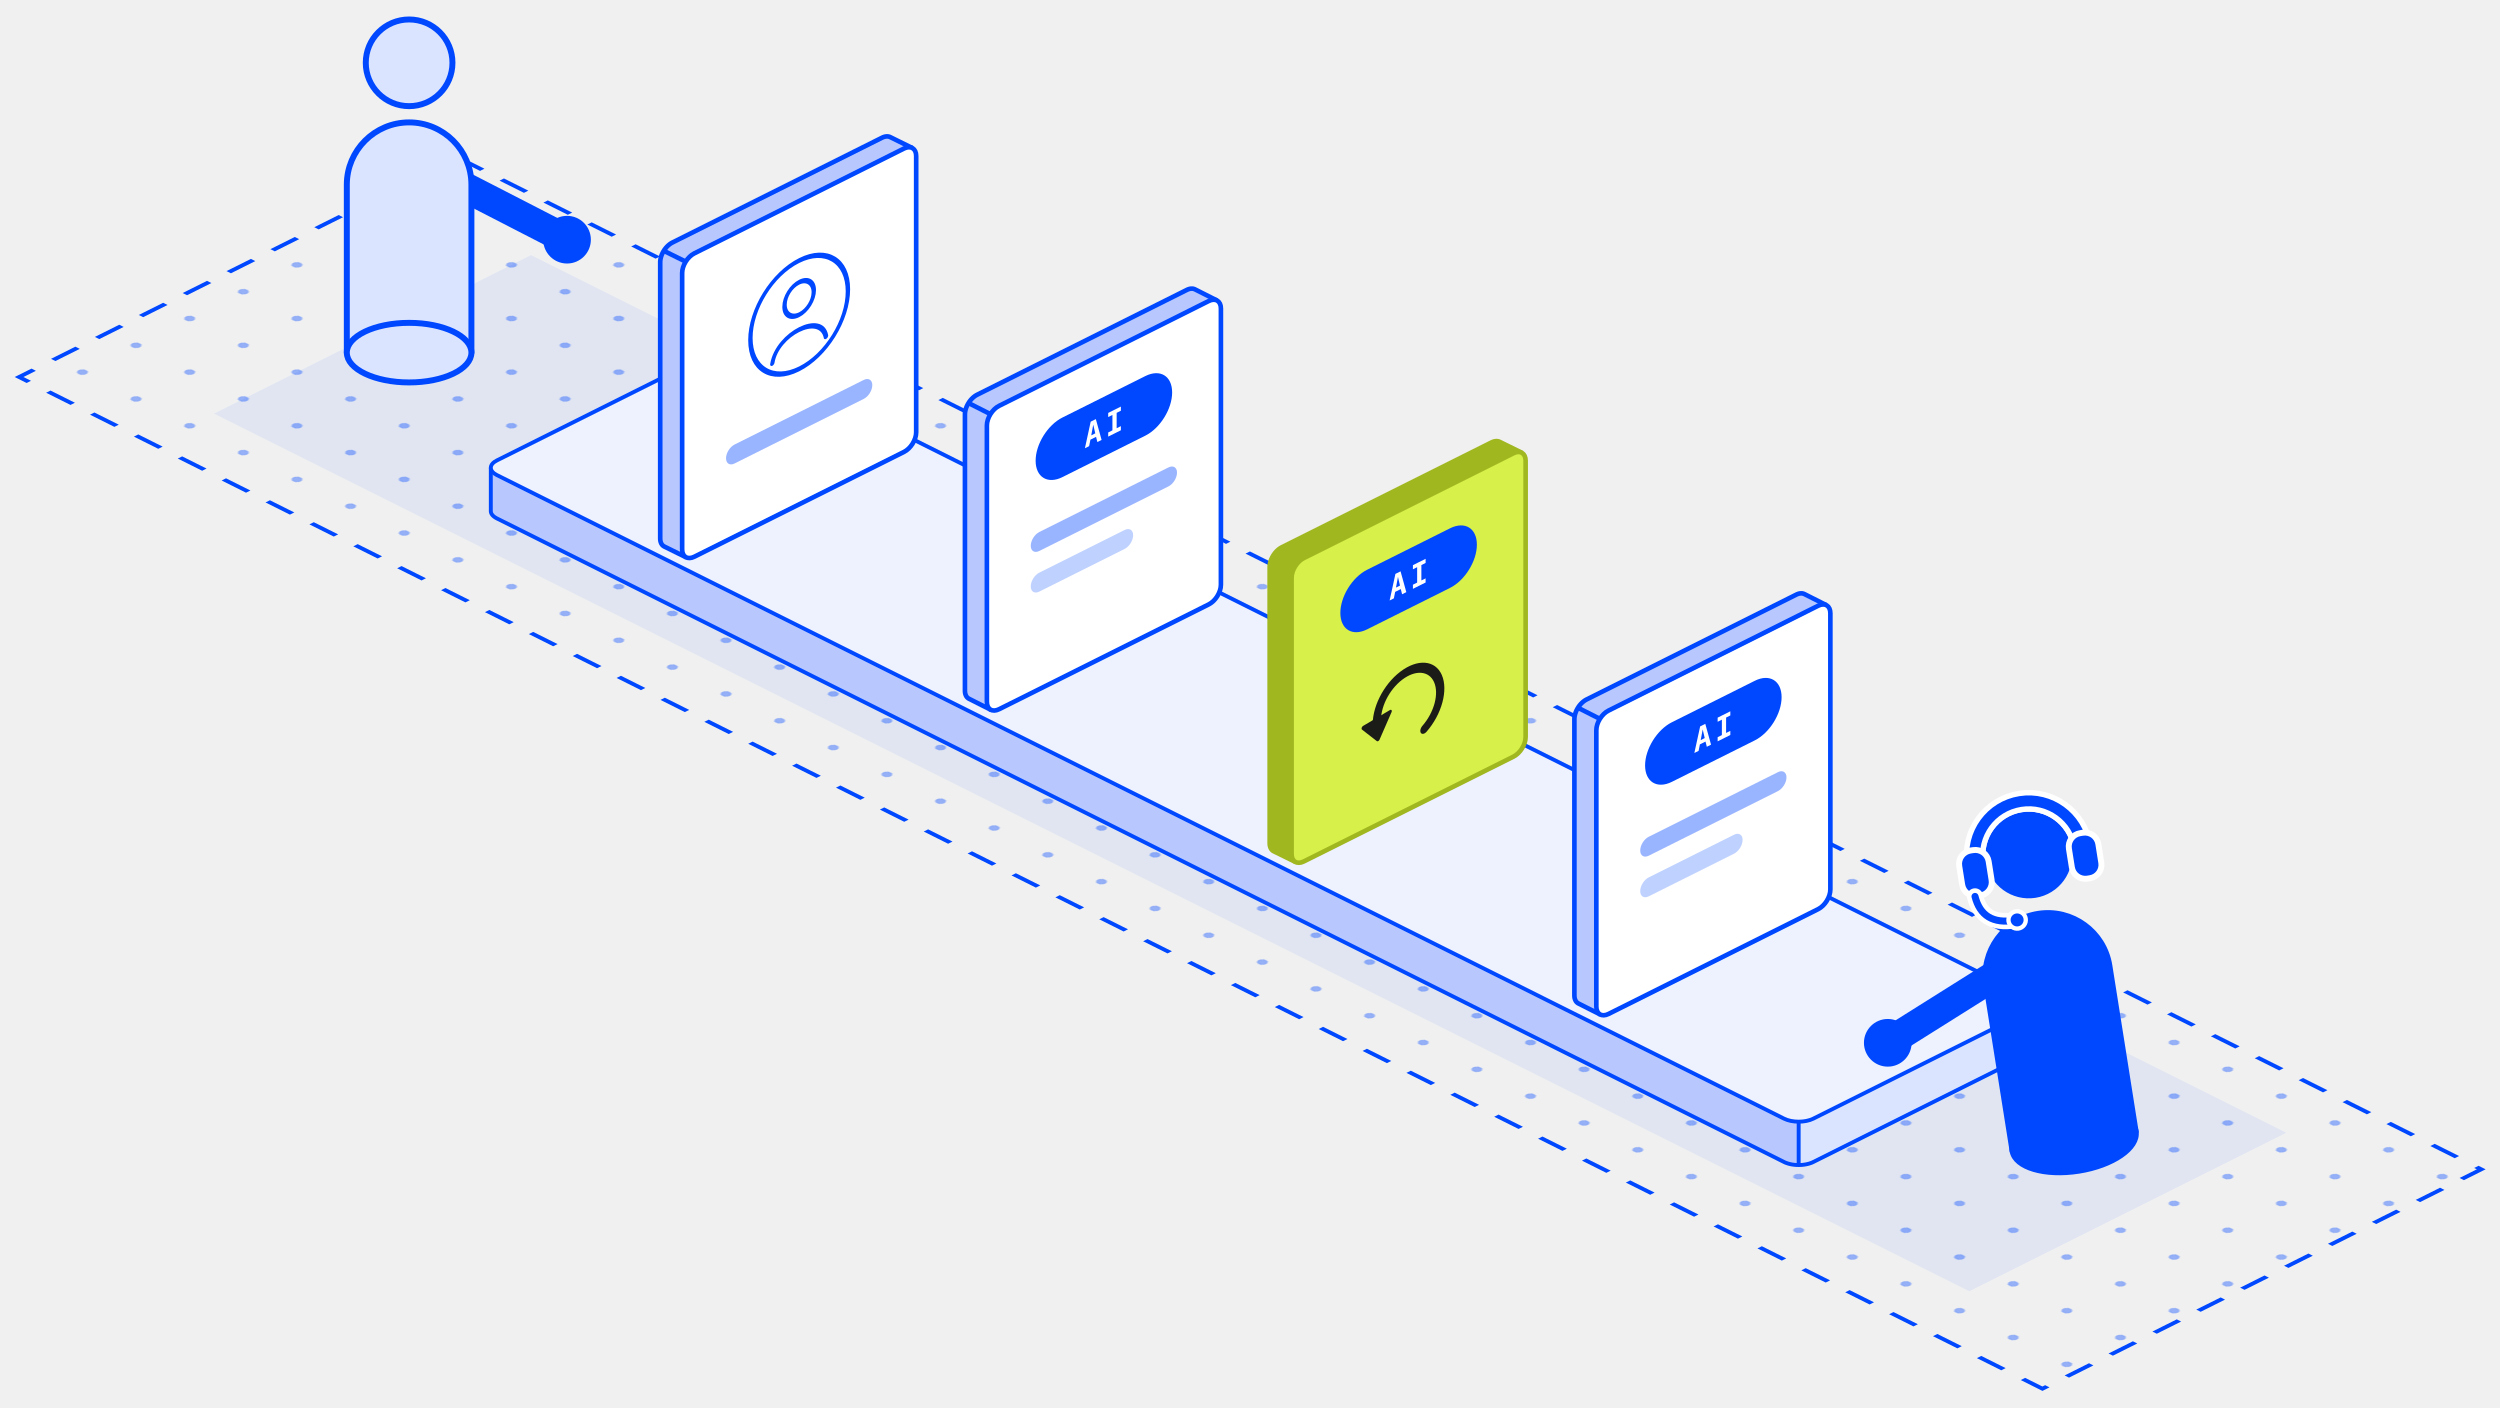
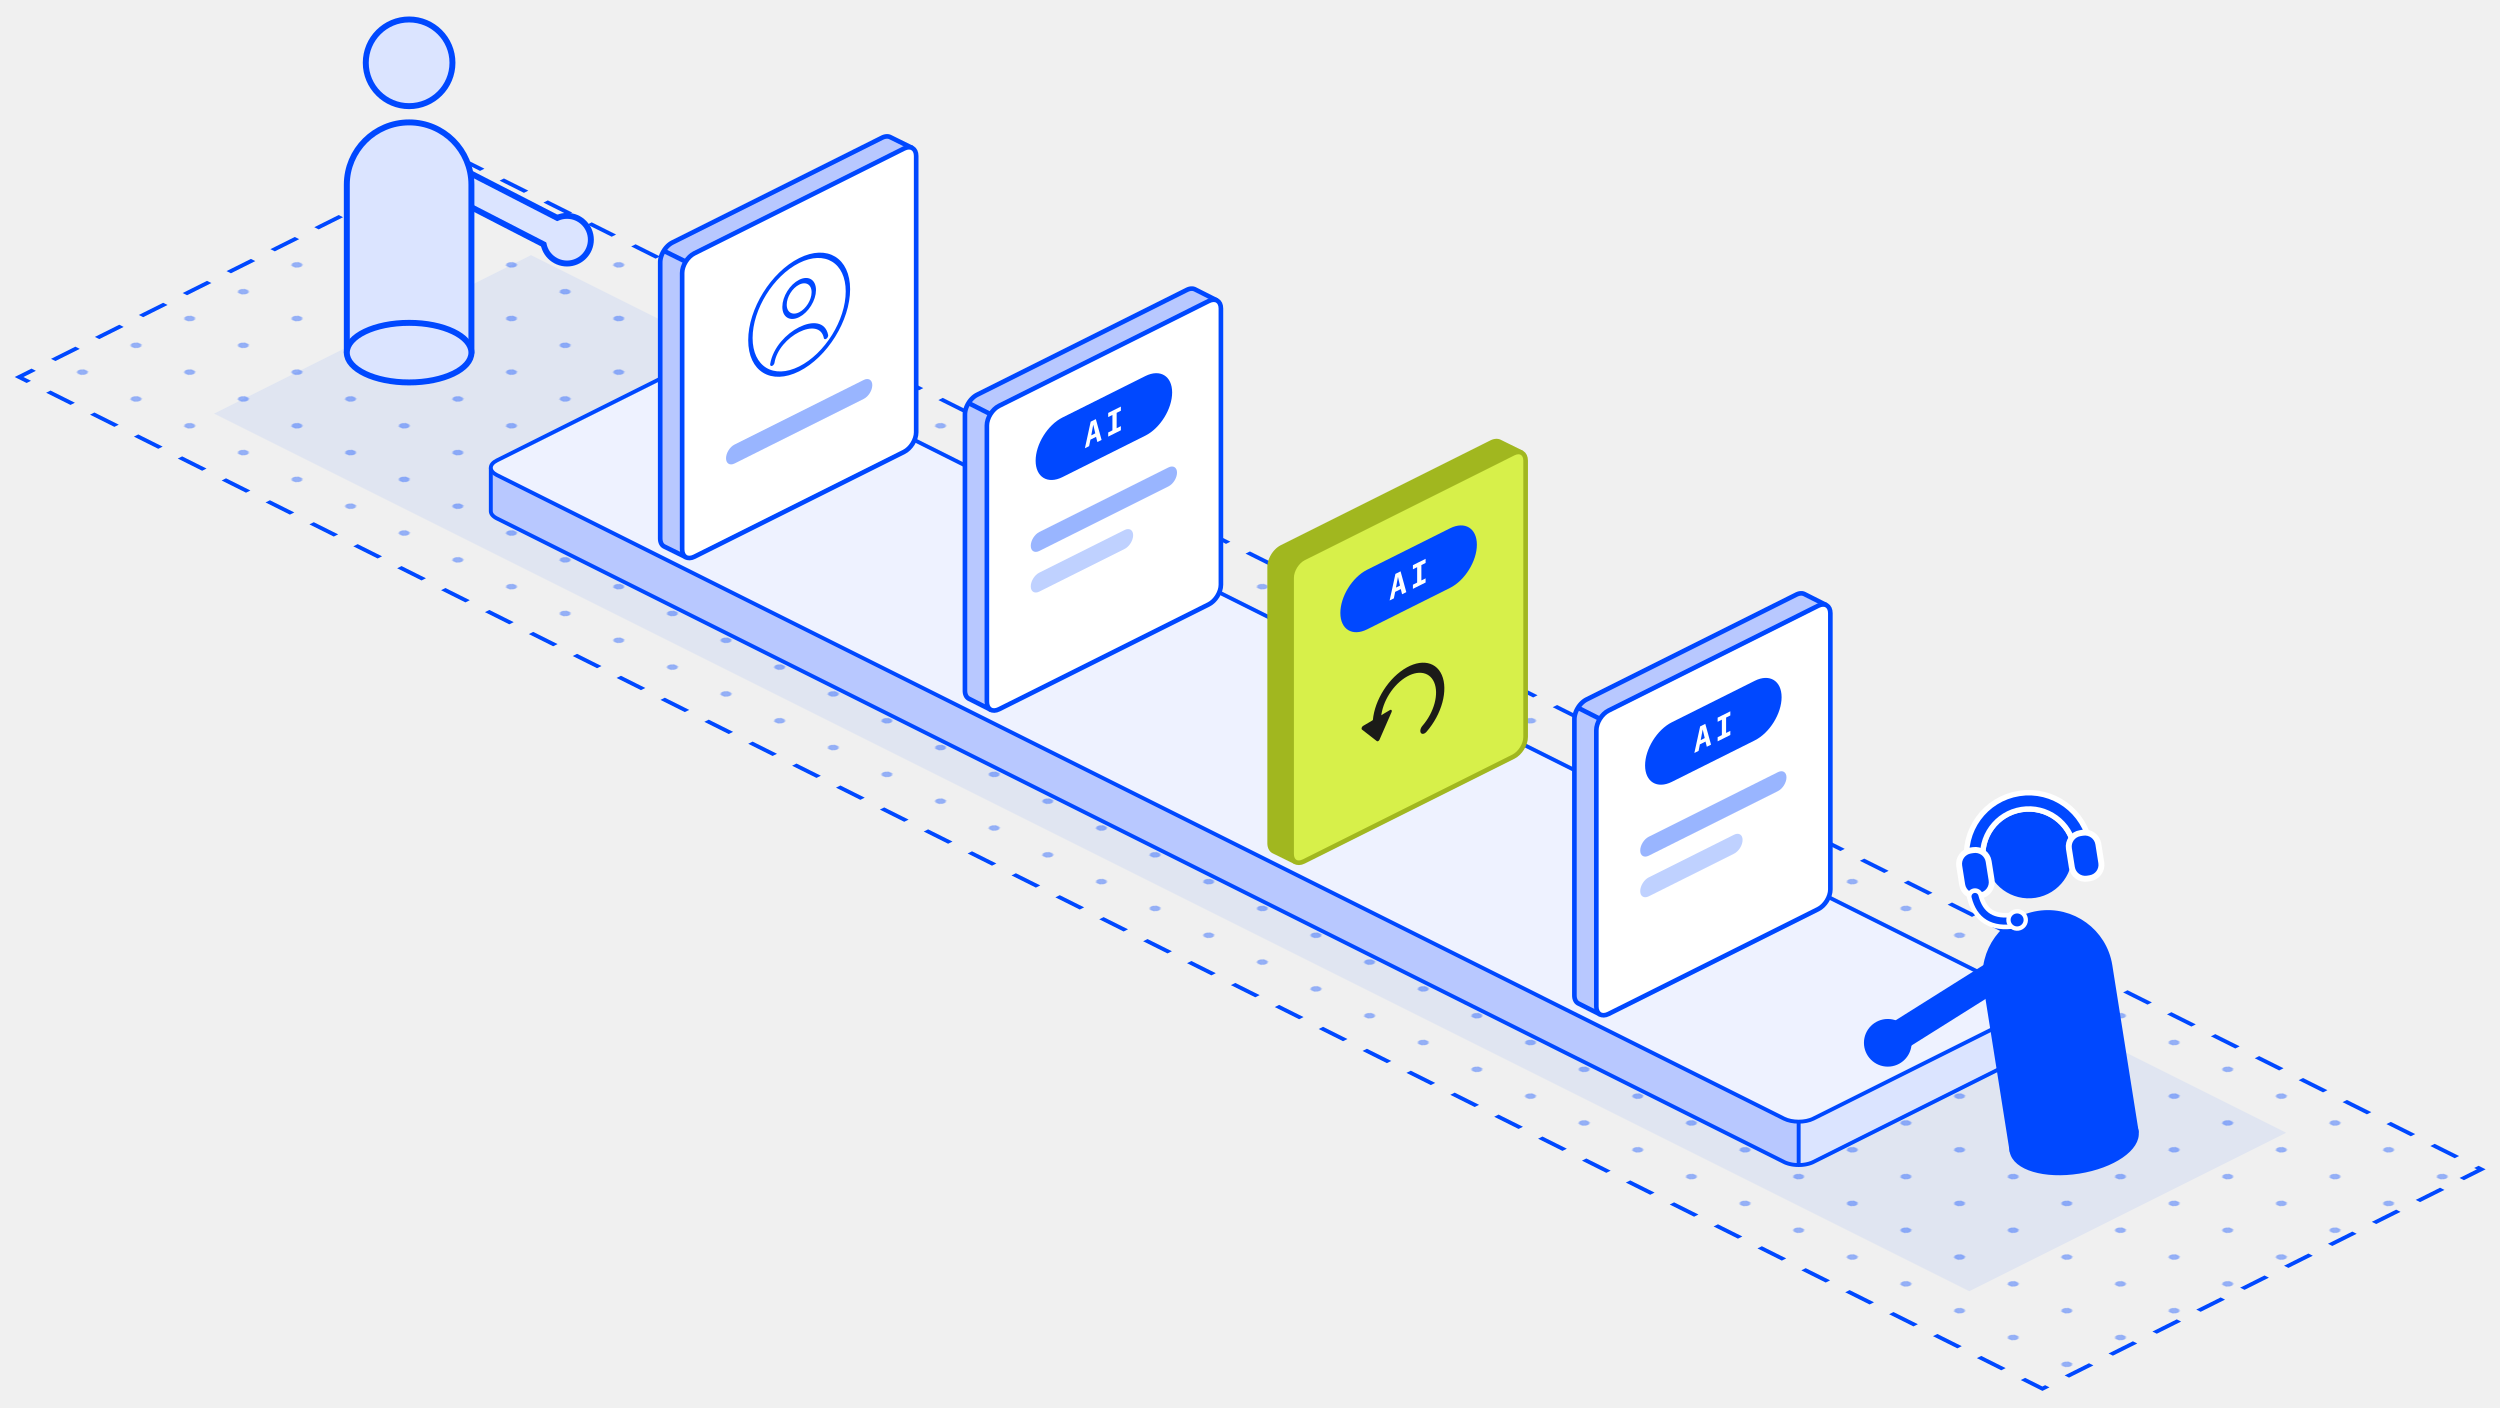
<svg xmlns="http://www.w3.org/2000/svg" width="792" height="446" viewBox="14 192.2 791.9 445.7" role="img" aria-label="Isometric illustration for AI Product UX. A long pale strip lies on a dotted floor like a timeline. Four small cards stand on it: one from a person, two marked AI, and in the middle a lime card marked AI with an undo arrow. A pale customer at the far end reaches toward the undone AI card, and a solid blue support person wearing a headset at the near end leans in with a fingertip on the same history." style="display: block">
  <g transform="translate(410 410) scale(0.858) translate(-594.5 -450.8)">
    <defs>
      <pattern id="floorDots" width="22" height="22" patternUnits="userSpaceOnUse">
        <circle cx="11" cy="11" r="1.6" fill="#0048FF" fill-opacity="0.38" />
      </pattern>
      <linearGradient id="stripSide" x1="0" y1="1" x2="1" y2="0">
        <stop offset="0.5" stop-color="#B8C8FF" />
        <stop offset="0.5" stop-color="#DBE4FF" />
      </linearGradient>
      <linearGradient id="stripSide-crease-33" x1="-168.864" y1="805.349" x2="1245.349" y2="-608.864" gradientUnits="userSpaceOnUse">
        <stop offset="0.5" stop-color="#B8C8FF" />
        <stop offset="0.5" stop-color="#DBE4FF" />
      </linearGradient>
    </defs>
    <g transform="matrix(0.9 0.45 -0.9 0.45 302.0 255.0)">
      <rect width="830" height="180" fill="url(#floorDots)" />
      <rect width="830" height="180" fill="none" stroke="#0048FF" stroke-width="1.8" stroke-dasharray="10 8" />
      <rect x="55.0" y="25.0" width="720" height="130" fill="#0048FF" fill-opacity="0.07" />
    </g>
-     <path d="M293.7 260.3 L342.3 285.3" stroke="#0048FF" stroke-width="11.0" stroke-linecap="round" />
-     <circle cx="342.3" cy="285.3" r="8.8" fill="#0048FF" />
+     <path d="M293.7 260.3 L342.3 285.3" stroke="#0048FF" stroke-width="13.2" stroke-linecap="round" />
+     <circle cx="342.3" cy="285.3" r="9.9" fill="#0048FF" />
+     <path d="M293.7 260.3 L342.3 285.3" stroke="#DBE4FF" stroke-width="8.8" stroke-linecap="round" />
+     <circle cx="342.3" cy="285.3" r="7.7" fill="#DBE4FF" />
    <path d="M261.0 327.0 V265.0 A23 23 0 0 1 307.0 265.0 V327.0 Z" fill="#DBE4FF" stroke="#0048FF" stroke-width="2.2" stroke-linejoin="round" />
    <ellipse cx="284.0" cy="327.0" rx="23" ry="11" fill="#DBE4FF" stroke="#0048FF" stroke-width="2.2" />
    <circle cx="284.0" cy="220.0" r="16" fill="#DBE4FF" stroke="#0048FF" stroke-width="2.2" />
    <g transform="matrix(0.9 0.45 -0.9 0.45 401.0 340.5)">
      <rect width="540" height="100" rx="6" fill="url(#stripSide-crease-33)" />
    </g>
    <g transform="matrix(0.9 0.45 -0.9 0.45 401.0 340.0)">
      <rect width="540" height="100" rx="6" fill="url(#stripSide-crease-33)" />
    </g>
    <g transform="matrix(0.9 0.45 -0.9 0.45 401.0 339.5)">
      <rect width="540" height="100" rx="6" fill="url(#stripSide-crease-33)" />
    </g>
    <g transform="matrix(0.9 0.45 -0.9 0.45 401.0 339.0)">
      <rect width="540" height="100" rx="6" fill="url(#stripSide-crease-33)" />
    </g>
    <g transform="matrix(0.9 0.45 -0.9 0.45 401.0 338.5)">
      <rect width="540" height="100" rx="6" fill="url(#stripSide-crease-33)" />
    </g>
    <g transform="matrix(0.9 0.45 -0.9 0.45 401.0 338.0)">
      <rect width="540" height="100" rx="6" fill="url(#stripSide-crease-33)" />
    </g>
    <g transform="matrix(0.9 0.45 -0.9 0.45 401.0 337.5)">
      <rect width="540" height="100" rx="6" fill="url(#stripSide-crease-33)" />
    </g>
    <g transform="matrix(0.9 0.45 -0.9 0.45 401.0 337.0)">
      <rect width="540" height="100" rx="6" fill="url(#stripSide-crease-33)" />
    </g>
    <g transform="matrix(0.9 0.45 -0.9 0.45 401.0 336.5)">
      <rect width="540" height="100" rx="6" fill="url(#stripSide-crease-33)" />
    </g>
    <g transform="matrix(0.9 0.45 -0.9 0.45 401.0 336.0)">
      <rect width="540" height="100" rx="6" fill="url(#stripSide-crease-33)" />
    </g>
    <g transform="matrix(0.9 0.45 -0.9 0.45 401.0 335.5)">
      <rect width="540" height="100" rx="6" fill="url(#stripSide-crease-33)" />
    </g>
    <g transform="matrix(0.9 0.45 -0.9 0.45 401.0 335.0)">
      <rect width="540" height="100" rx="6" fill="url(#stripSide-crease-33)" />
    </g>
    <g transform="matrix(0.9 0.45 -0.9 0.45 401.0 334.5)">
      <rect width="540" height="100" rx="6" fill="url(#stripSide-crease-33)" />
    </g>
    <g transform="matrix(0.9 0.45 -0.9 0.45 401.0 334.0)">
      <rect width="540" height="100" rx="6" fill="url(#stripSide-crease-33)" />
    </g>
    <g transform="matrix(0.9 0.45 -0.9 0.45 401.0 333.5)">
      <rect width="540" height="100" rx="6" fill="url(#stripSide-crease-33)" />
    </g>
    <g transform="matrix(0.9 0.45 -0.9 0.45 401.0 333.0)">
      <rect width="540" height="100" rx="6" fill="url(#stripSide-crease-33)" />
    </g>
    <g transform="matrix(0.9 0.45 -0.9 0.45 401.0 332.5)">
      <rect width="540" height="100" rx="6" fill="url(#stripSide-crease-33)" />
    </g>
    <g transform="matrix(0.9 0.45 -0.9 0.45 401.0 332.0)">
      <rect width="540" height="100" rx="6" fill="url(#stripSide-crease-33)" />
    </g>
    <g transform="matrix(0.9 0.45 -0.9 0.45 401.0 331.5)">
      <rect width="540" height="100" rx="6" fill="url(#stripSide-crease-33)" />
    </g>
    <g transform="matrix(0.9 0.45 -0.9 0.45 401.0 331.0)">
      <rect width="540" height="100" rx="6" fill="url(#stripSide-crease-33)" />
    </g>
    <g transform="matrix(0.9 0.45 -0.9 0.45 401.0 330.5)">
      <rect width="540" height="100" rx="6" fill="url(#stripSide-crease-33)" />
    </g>
    <g transform="matrix(0.9 0.45 -0.9 0.45 401.0 330.0)">
      <rect width="540" height="100" rx="6" fill="url(#stripSide-crease-33)" />
    </g>
    <g transform="matrix(0.9 0.45 -0.9 0.45 401.0 329.5)">
      <rect width="540" height="100" rx="6" fill="url(#stripSide-crease-33)" />
    </g>
    <g transform="matrix(0.9 0.45 -0.9 0.45 401.0 329.0)">
      <rect width="540" height="100" rx="6" fill="url(#stripSide-crease-33)" />
    </g>
    <g transform="matrix(0.9 0.45 -0.9 0.45 401.0 328.5)">
      <rect width="540" height="100" rx="6" fill="url(#stripSide-crease-33)" />
    </g>
    <g transform="matrix(0.9 0.45 -0.9 0.45 401.0 328.0)">
      <rect width="540" height="100" rx="6" fill="url(#stripSide-crease-33)" />
    </g>
    <g transform="matrix(0.9 0.45 -0.9 0.45 401.0 327.5)">
      <rect width="540" height="100" rx="6" fill="url(#stripSide-crease-33)" />
    </g>
    <g transform="matrix(0.9 0.45 -0.9 0.45 401.0 327.0)">
      <rect width="540" height="100" rx="6" fill="url(#stripSide-crease-33)" />
    </g>
    <g transform="matrix(0.9 0.45 -0.9 0.45 401.0 326.5)">
      <rect width="540" height="100" rx="6" fill="url(#stripSide-crease-33)" />
    </g>
    <g transform="matrix(0.9 0.45 -0.9 0.45 401.0 326.0)">
      <rect width="540" height="100" rx="6" fill="url(#stripSide-crease-33)" />
    </g>
    <g transform="matrix(0.9 0.45 -0.9 0.45 401.0 325.5)">
      <rect width="540" height="100" rx="6" fill="url(#stripSide-crease-33)" />
    </g>
    <g transform="matrix(0.9 0.45 -0.9 0.45 401.0 325.0)">
      <rect width="540" height="100" rx="6" fill="url(#stripSide-crease-33)" />
    </g>
    <path d="M883.84 567.50 L883.84 583.50 L883.82 583.75 L883.77 584.00 L883.69 584.24 L883.58 584.49 L883.43 584.73 L883.26 584.96 L883.05 585.19 L882.81 585.41 L882.55 585.62 L882.26 585.82 L881.94 586.02 L881.60 586.20 L802.40 625.80 L802.04 625.97 L801.65 626.13 L801.24 626.27 L800.82 626.41 L800.38 626.52 L799.92 626.63 L799.45 626.72 L798.98 626.79 L798.49 626.85 L798.00 626.89 L797.50 626.91 L797.00 626.92 L796.50 626.91 L796.00 626.89 L795.51 626.85 L795.02 626.79 L794.55 626.72 L794.08 626.63 L793.62 626.52 L793.18 626.41 L792.76 626.27 L792.35 626.13 L791.96 625.97 L791.60 625.80 L316.40 388.20 L316.06 388.02 L315.74 387.82 L315.45 387.62 L315.19 387.41 L314.95 387.19 L314.74 386.96 L314.57 386.73 L314.42 386.49 L314.31 386.24 L314.23 386.00 L314.18 385.75 L314.16 385.50 L314.16 369.50" fill="none" stroke="#0048FF" stroke-width="1.24" vector-effect="non-scaling-stroke" stroke-linecap="butt" stroke-linejoin="round" data-polish="slab-outline" />
    <path d="M797.00 610.92 L797.00 626.92" fill="none" stroke="#0048FF" stroke-width="1.24" vector-effect="non-scaling-stroke" stroke-linecap="butt" stroke-linejoin="round" data-polish="slab-crease" />
    <g transform="matrix(0.9 0.45 -0.9 0.45 401.0 324.5)">
      <rect width="540" height="100" rx="6" fill="#EEF2FF" stroke-width="1.6" />
      <rect width="540" height="100" rx="6" stroke="#0048FF" stroke-width="1.24" data-i="41" fill="none" vector-effect="non-scaling-stroke" data-polish="front-outline" />
    </g>
    <g transform="matrix(0.9 -0.45 0 1 376.7 288.6)">
      <rect width="96" height="112" rx="5" fill="#B8C8FF" />
    </g>
    <g transform="matrix(0.9 -0.45 0 1 377.2 288.8)">
      <rect width="96" height="112" rx="5" fill="#B8C8FF" />
    </g>
    <g transform="matrix(0.9 -0.45 0 1 377.6 289.0)">
      <rect width="96" height="112" rx="5" fill="#B8C8FF" />
    </g>
    <g transform="matrix(0.9 -0.45 0 1 378.1 289.2)">
      <rect width="96" height="112" rx="5" fill="#B8C8FF" />
    </g>
    <g transform="matrix(0.9 -0.45 0 1 378.5 289.5)">
      <rect width="96" height="112" rx="5" fill="#B8C8FF" />
    </g>
    <g transform="matrix(0.9 -0.45 0 1 378.9 289.7)">
      <rect width="96" height="112" rx="5" fill="#B8C8FF" />
    </g>
    <g transform="matrix(0.9 -0.45 0 1 379.4 289.9)">
      <rect width="96" height="112" rx="5" fill="#B8C8FF" />
    </g>
    <g transform="matrix(0.9 -0.45 0 1 379.9 290.1)">
      <rect width="96" height="112" rx="5" fill="#B8C8FF" />
    </g>
    <g transform="matrix(0.9 -0.45 0 1 380.3 290.4)">
      <rect width="96" height="112" rx="5" fill="#B8C8FF" />
    </g>
    <g transform="matrix(0.9 -0.45 0 1 380.8 290.6)">
      <rect width="96" height="112" rx="5" fill="#B8C8FF" />
    </g>
    <g transform="matrix(0.9 -0.45 0 1 381.2 290.8)">
      <rect width="96" height="112" rx="5" fill="#B8C8FF" />
    </g>
    <g transform="matrix(0.9 -0.45 0 1 381.7 291.0)">
      <rect width="96" height="112" rx="5" fill="#B8C8FF" />
    </g>
    <g transform="matrix(0.9 -0.45 0 1 382.1 291.2)">
      <rect width="96" height="112" rx="5" fill="#B8C8FF" />
    </g>
    <g transform="matrix(0.9 -0.45 0 1 382.6 291.5)">
      <rect width="96" height="112" rx="5" fill="#B8C8FF" />
    </g>
    <g transform="matrix(0.9 -0.45 0 1 383.0 291.7)">
      <rect width="96" height="112" rx="5" fill="#B8C8FF" />
    </g>
    <g transform="matrix(0.9 -0.45 0 1 383.4 291.9)">
      <rect width="96" height="112" rx="5" fill="#B8C8FF" />
    </g>
    <g transform="matrix(0.9 -0.45 0 1 383.9 292.2)">
      <rect width="96" height="112" rx="5" fill="#B8C8FF" />
    </g>
    <g transform="matrix(0.9 -0.45 0 1 384.4 292.4)">
      <rect width="96" height="112" rx="5" fill="#B8C8FF" />
    </g>
    <path d="M386.30 402.58 L378.20 398.58 L377.99 398.46 L377.79 398.32 L377.61 398.16 L377.44 397.98 L377.29 397.78 L377.15 397.56 L377.03 397.33 L376.93 397.07 L376.85 396.80 L376.78 396.52 L376.74 396.23 L376.71 395.92 L376.70 395.60 L376.70 293.60 L376.71 293.27 L376.74 292.93 L376.79 292.58 L376.85 292.23 L376.94 291.87 L377.04 291.52 L377.16 291.16 L377.30 290.80 L377.46 290.44 L377.63 290.09 L377.82 289.74 L378.02 289.41 L378.23 289.07 L378.46 288.75 L378.70 288.44 L378.95 288.14 L379.21 287.86 L379.48 287.59 L379.75 287.34 L380.04 287.10 L380.32 286.89 L380.61 286.69 L380.91 286.51 L381.20 286.35 L458.60 247.65 L458.87 247.52 L459.15 247.41 L459.42 247.32 L459.68 247.26 L459.95 247.21 L460.21 247.18 L460.46 247.17 L460.70 247.18 L460.94 247.21 L461.17 247.26 L461.39 247.33 L461.60 247.42 L469.70 251.42" fill="none" stroke="#0048FF" stroke-width="1.47" vector-effect="non-scaling-stroke" stroke-linecap="butt" stroke-linejoin="round" data-polish="slab-outline" />
    <path d="M386.12 293.41 L378.02 289.41" fill="none" stroke="#0048FF" stroke-width="1.47" vector-effect="non-scaling-stroke" stroke-linecap="butt" stroke-linejoin="round" data-polish="slab-crease" />
    <g transform="matrix(0.9 -0.45 0 1 384.8 292.6)">
      <rect width="96" height="112" rx="5" fill="#FFFFFF" stroke-width="1.8" />
      <circle cx="48" cy="42" r="20" fill="#FFFFFF" stroke="#0048FF" stroke-width="1.8" />
      <circle cx="48" cy="36" r="6" fill="none" stroke="#0048FF" stroke-width="1.8" />
      <path d="M37 55 C39 45 57 45 59 55" fill="none" stroke="#0048FF" stroke-width="1.8" stroke-linecap="round" />
      <rect x="18" y="78" width="60" height="7" rx="3.5" fill="#0048FF" fill-opacity="0.4" />
      <rect width="96" height="112" rx="5" stroke="#0048FF" stroke-width="1.47" data-i="60" fill="none" vector-effect="non-scaling-stroke" data-polish="front-outline" />
    </g>
    <g transform="matrix(0.9 -0.45 0 1 489.2 344.8)">
      <rect width="96" height="112" rx="5" fill="#B8C8FF" />
    </g>
    <g transform="matrix(0.9 -0.45 0 1 489.7 345.0)">
      <rect width="96" height="112" rx="5" fill="#B8C8FF" />
    </g>
    <g transform="matrix(0.9 -0.45 0 1 490.1 345.2)">
      <rect width="96" height="112" rx="5" fill="#B8C8FF" />
    </g>
    <g transform="matrix(0.9 -0.45 0 1 490.6 345.5)">
      <rect width="96" height="112" rx="5" fill="#B8C8FF" />
    </g>
    <g transform="matrix(0.9 -0.45 0 1 491.0 345.7)">
      <rect width="96" height="112" rx="5" fill="#B8C8FF" />
    </g>
    <g transform="matrix(0.9 -0.45 0 1 491.4 345.9)">
      <rect width="96" height="112" rx="5" fill="#B8C8FF" />
    </g>
    <g transform="matrix(0.9 -0.45 0 1 491.9 346.2)">
      <rect width="96" height="112" rx="5" fill="#B8C8FF" />
    </g>
    <g transform="matrix(0.9 -0.45 0 1 492.4 346.4)">
      <rect width="96" height="112" rx="5" fill="#B8C8FF" />
    </g>
    <g transform="matrix(0.9 -0.45 0 1 492.8 346.6)">
      <rect width="96" height="112" rx="5" fill="#B8C8FF" />
    </g>
    <g transform="matrix(0.9 -0.45 0 1 493.2 346.8)">
      <rect width="96" height="112" rx="5" fill="#B8C8FF" />
    </g>
    <g transform="matrix(0.9 -0.45 0 1 493.7 347.1)">
      <rect width="96" height="112" rx="5" fill="#B8C8FF" />
    </g>
    <g transform="matrix(0.9 -0.45 0 1 494.2 347.3)">
      <rect width="96" height="112" rx="5" fill="#B8C8FF" />
    </g>
    <g transform="matrix(0.9 -0.45 0 1 494.6 347.5)">
      <rect width="96" height="112" rx="5" fill="#B8C8FF" />
    </g>
    <g transform="matrix(0.9 -0.45 0 1 495.1 347.7)">
      <rect width="96" height="112" rx="5" fill="#B8C8FF" />
    </g>
    <g transform="matrix(0.9 -0.45 0 1 495.5 348.0)">
      <rect width="96" height="112" rx="5" fill="#B8C8FF" />
    </g>
    <g transform="matrix(0.9 -0.45 0 1 495.9 348.2)">
      <rect width="96" height="112" rx="5" fill="#B8C8FF" />
    </g>
    <g transform="matrix(0.9 -0.45 0 1 496.4 348.4)">
      <rect width="96" height="112" rx="5" fill="#B8C8FF" />
    </g>
    <g transform="matrix(0.9 -0.45 0 1 496.9 348.6)">
      <rect width="96" height="112" rx="5" fill="#B8C8FF" />
    </g>
    <path d="M498.78 458.87 L490.68 454.77 L490.47 454.65 L490.28 454.51 L490.10 454.35 L489.93 454.17 L489.78 453.97 L489.65 453.75 L489.53 453.51 L489.43 453.26 L489.35 453.00 L489.28 452.72 L489.24 452.42 L489.21 452.12 L489.20 451.80 L489.20 349.80 L489.21 349.47 L489.24 349.13 L489.29 348.78 L489.35 348.43 L489.44 348.07 L489.54 347.72 L489.66 347.36 L489.80 347.00 L489.96 346.64 L490.13 346.29 L490.32 345.94 L490.52 345.61 L490.73 345.27 L490.96 344.95 L491.20 344.64 L491.45 344.34 L491.71 344.06 L491.98 343.79 L492.25 343.54 L492.54 343.30 L492.82 343.09 L493.11 342.89 L493.41 342.71 L493.70 342.55 L571.10 303.85 L571.38 303.72 L571.65 303.61 L571.92 303.52 L572.19 303.45 L572.46 303.40 L572.72 303.38 L572.97 303.37 L573.22 303.38 L573.46 303.41 L573.69 303.47 L573.91 303.54 L574.12 303.63 L582.22 307.73" fill="none" stroke="#0048FF" stroke-width="1.47" vector-effect="non-scaling-stroke" stroke-linecap="butt" stroke-linejoin="round" data-polish="slab-outline" />
    <path d="M498.62 349.71 L490.52 345.61" fill="none" stroke="#0048FF" stroke-width="1.47" vector-effect="non-scaling-stroke" stroke-linecap="butt" stroke-linejoin="round" data-polish="slab-crease" />
    <g transform="matrix(0.9 -0.45 0 1 497.3 348.9)">
      <rect width="96" height="112" rx="5" fill="#FFFFFF" stroke-width="1.8" />
      <rect x="20" y="16" width="56" height="22" rx="11" fill="#0048FF" />
      <text x="48" y="31.5" text-anchor="middle" font-family="'IBM Plex Mono', ui-monospace, monospace" font-size="12" font-weight="600" letter-spacing="1.5" fill="#FFFFFF">AI</text>
      <rect x="18" y="54" width="60" height="7" rx="3.5" fill="#0048FF" fill-opacity="0.4" />
      <rect x="18" y="69" width="42" height="7" rx="3.5" fill="#0048FF" fill-opacity="0.25" />
      <rect width="96" height="112" rx="5" stroke="#0048FF" stroke-width="1.47" data-i="83" fill="none" vector-effect="non-scaling-stroke" data-polish="front-outline" />
    </g>
    <g transform="matrix(0.9 -0.45 0 1 601.7 401.1)">
      <rect width="96" height="112" rx="5" fill="#A1B71F" />
    </g>
    <g transform="matrix(0.9 -0.45 0 1 602.1 401.3)">
      <rect width="96" height="112" rx="5" fill="#A1B71F" />
    </g>
    <g transform="matrix(0.9 -0.45 0 1 602.6 401.5)">
      <rect width="96" height="112" rx="5" fill="#A1B71F" />
    </g>
    <g transform="matrix(0.9 -0.45 0 1 603.0 401.7)">
      <rect width="96" height="112" rx="5" fill="#A1B71F" />
    </g>
    <g transform="matrix(0.9 -0.45 0 1 603.5 402.0)">
      <rect width="96" height="112" rx="5" fill="#A1B71F" />
    </g>
    <g transform="matrix(0.9 -0.45 0 1 603.9 402.2)">
      <rect width="96" height="112" rx="5" fill="#A1B71F" />
    </g>
    <g transform="matrix(0.9 -0.45 0 1 604.4 402.4)">
      <rect width="96" height="112" rx="5" fill="#A1B71F" />
    </g>
    <g transform="matrix(0.9 -0.45 0 1 604.8 402.6)">
      <rect width="96" height="112" rx="5" fill="#A1B71F" />
    </g>
    <g transform="matrix(0.9 -0.45 0 1 605.3 402.9)">
      <rect width="96" height="112" rx="5" fill="#A1B71F" />
    </g>
    <g transform="matrix(0.9 -0.45 0 1 605.8 403.1)">
      <rect width="96" height="112" rx="5" fill="#A1B71F" />
    </g>
    <g transform="matrix(0.9 -0.45 0 1 606.2 403.3)">
      <rect width="96" height="112" rx="5" fill="#A1B71F" />
    </g>
    <g transform="matrix(0.9 -0.45 0 1 606.6 403.5)">
      <rect width="96" height="112" rx="5" fill="#A1B71F" />
    </g>
    <g transform="matrix(0.9 -0.45 0 1 607.1 403.8)">
      <rect width="96" height="112" rx="5" fill="#A1B71F" />
    </g>
    <g transform="matrix(0.9 -0.45 0 1 607.5 404.0)">
      <rect width="96" height="112" rx="5" fill="#A1B71F" />
    </g>
    <g transform="matrix(0.9 -0.45 0 1 608.0 404.2)">
      <rect width="96" height="112" rx="5" fill="#A1B71F" />
    </g>
    <g transform="matrix(0.9 -0.45 0 1 608.4 404.4)">
      <rect width="96" height="112" rx="5" fill="#A1B71F" />
    </g>
    <g transform="matrix(0.9 -0.45 0 1 608.9 404.7)">
      <rect width="96" height="112" rx="5" fill="#A1B71F" />
    </g>
    <g transform="matrix(0.9 -0.45 0 1 609.3 404.9)">
      <rect width="96" height="112" rx="5" fill="#A1B71F" />
    </g>
    <path d="M611.30 515.08 L603.20 511.08 L602.99 510.96 L602.79 510.82 L602.61 510.66 L602.44 510.48 L602.29 510.28 L602.15 510.06 L602.03 509.83 L601.93 509.57 L601.85 509.30 L601.78 509.02 L601.74 508.73 L601.71 508.42 L601.70 508.10 L601.70 406.10 L601.71 405.77 L601.74 405.43 L601.79 405.08 L601.85 404.73 L601.94 404.37 L602.04 404.02 L602.16 403.66 L602.30 403.30 L602.46 402.94 L602.63 402.59 L602.82 402.24 L603.02 401.91 L603.23 401.57 L603.46 401.25 L603.70 400.94 L603.95 400.64 L604.21 400.36 L604.48 400.09 L604.75 399.84 L605.04 399.60 L605.32 399.39 L605.61 399.19 L605.91 399.01 L606.20 398.85 L683.60 360.15 L683.87 360.02 L684.15 359.91 L684.42 359.82 L684.68 359.76 L684.95 359.71 L685.21 359.68 L685.46 359.67 L685.70 359.68 L685.94 359.71 L686.17 359.76 L686.39 359.83 L686.60 359.92 L694.70 363.92" fill="none" stroke="#A1B71F" stroke-width="1.47" vector-effect="non-scaling-stroke" stroke-linecap="butt" stroke-linejoin="round" data-polish="slab-outline" />
    <path d="M611.12 405.91 L603.02 401.91" fill="none" stroke="#A1B71F" stroke-width="1.47" vector-effect="non-scaling-stroke" stroke-linecap="butt" stroke-linejoin="round" data-polish="slab-crease" />
    <g transform="matrix(0.9 -0.45 0 1 609.8 405.1)">
      <rect width="96" height="112" rx="5" fill="#D7F04A" stroke-width="1.8" />
      <rect x="20" y="16" width="56" height="22" rx="11" fill="#0048FF" />
      <text x="48" y="31.5" text-anchor="middle" font-family="'IBM Plex Mono', ui-monospace, monospace" font-size="12" font-weight="600" letter-spacing="1.5" fill="#FFFFFF">AI</text>
      <path d="M54.5 85.3 A13 13 0 1 0 35.0 75.1" fill="none" stroke="#1B1B18" stroke-width="3.4" stroke-linecap="round" />
      <path d="M35.5 80.6 L29.4 73.6 L40.4 72.7 Z" fill="#1B1B18" stroke="#1B1B18" stroke-width="1.4" stroke-linejoin="round" />
      <rect width="96" height="112" rx="5" stroke="#A1B71F" stroke-width="1.47" data-i="105" fill="none" vector-effect="non-scaling-stroke" data-polish="front-outline" />
    </g>
    <g transform="matrix(0.9 -0.45 0 1 714.2 457.3)">
      <rect width="96" height="112" rx="5" fill="#B8C8FF" />
    </g>
    <g transform="matrix(0.9 -0.45 0 1 714.6 457.5)">
      <rect width="96" height="112" rx="5" fill="#B8C8FF" />
    </g>
    <g transform="matrix(0.9 -0.45 0 1 715.1 457.8)">
      <rect width="96" height="112" rx="5" fill="#B8C8FF" />
    </g>
    <g transform="matrix(0.9 -0.45 0 1 715.5 458.0)">
      <rect width="96" height="112" rx="5" fill="#B8C8FF" />
    </g>
    <g transform="matrix(0.9 -0.45 0 1 716.0 458.2)">
      <rect width="96" height="112" rx="5" fill="#B8C8FF" />
    </g>
    <g transform="matrix(0.9 -0.45 0 1 716.4 458.4)">
      <rect width="96" height="112" rx="5" fill="#B8C8FF" />
    </g>
    <g transform="matrix(0.9 -0.45 0 1 716.9 458.7)">
      <rect width="96" height="112" rx="5" fill="#B8C8FF" />
    </g>
    <g transform="matrix(0.9 -0.45 0 1 717.3 458.9)">
      <rect width="96" height="112" rx="5" fill="#B8C8FF" />
    </g>
    <g transform="matrix(0.9 -0.45 0 1 717.8 459.1)">
      <rect width="96" height="112" rx="5" fill="#B8C8FF" />
    </g>
    <g transform="matrix(0.9 -0.45 0 1 718.2 459.3)">
      <rect width="96" height="112" rx="5" fill="#B8C8FF" />
    </g>
    <g transform="matrix(0.9 -0.45 0 1 718.7 459.6)">
      <rect width="96" height="112" rx="5" fill="#B8C8FF" />
    </g>
    <g transform="matrix(0.9 -0.45 0 1 719.1 459.8)">
      <rect width="96" height="112" rx="5" fill="#B8C8FF" />
    </g>
    <g transform="matrix(0.9 -0.45 0 1 719.6 460.0)">
      <rect width="96" height="112" rx="5" fill="#B8C8FF" />
    </g>
    <g transform="matrix(0.9 -0.45 0 1 720.0 460.2)">
      <rect width="96" height="112" rx="5" fill="#B8C8FF" />
    </g>
    <g transform="matrix(0.9 -0.45 0 1 720.5 460.5)">
      <rect width="96" height="112" rx="5" fill="#B8C8FF" />
    </g>
    <g transform="matrix(0.9 -0.45 0 1 720.9 460.7)">
      <rect width="96" height="112" rx="5" fill="#B8C8FF" />
    </g>
    <g transform="matrix(0.9 -0.45 0 1 721.4 460.9)">
      <rect width="96" height="112" rx="5" fill="#B8C8FF" />
    </g>
    <g transform="matrix(0.9 -0.45 0 1 721.8 461.1)">
      <rect width="96" height="112" rx="5" fill="#B8C8FF" />
    </g>
    <path d="M723.78 571.37 L715.68 567.27 L715.47 567.15 L715.28 567.01 L715.10 566.85 L714.93 566.67 L714.78 566.47 L714.65 566.25 L714.53 566.01 L714.43 565.76 L714.35 565.50 L714.28 565.22 L714.24 564.92 L714.21 564.62 L714.20 564.30 L714.20 462.30 L714.21 461.97 L714.24 461.63 L714.29 461.28 L714.35 460.93 L714.44 460.57 L714.54 460.22 L714.66 459.86 L714.80 459.50 L714.96 459.14 L715.13 458.79 L715.32 458.44 L715.52 458.11 L715.73 457.77 L715.96 457.45 L716.20 457.14 L716.45 456.84 L716.71 456.56 L716.98 456.29 L717.25 456.04 L717.54 455.80 L717.82 455.59 L718.11 455.39 L718.41 455.21 L718.70 455.05 L796.10 416.35 L796.38 416.22 L796.65 416.11 L796.92 416.02 L797.19 415.95 L797.46 415.90 L797.72 415.88 L797.97 415.87 L798.22 415.88 L798.46 415.91 L798.69 415.97 L798.91 416.04 L799.12 416.13 L807.22 420.23" fill="none" stroke="#0048FF" stroke-width="1.47" vector-effect="non-scaling-stroke" stroke-linecap="butt" stroke-linejoin="round" data-polish="slab-outline" />
    <path d="M723.62 462.21 L715.52 458.11" fill="none" stroke="#0048FF" stroke-width="1.47" vector-effect="non-scaling-stroke" stroke-linecap="butt" stroke-linejoin="round" data-polish="slab-crease" />
    <g transform="matrix(0.9 -0.45 0 1 722.3 461.4)">
      <rect width="96" height="112" rx="5" fill="#FFFFFF" stroke-width="1.8" />
      <rect x="20" y="16" width="56" height="22" rx="11" fill="#0048FF" />
      <text x="48" y="31.5" text-anchor="middle" font-family="'IBM Plex Mono', ui-monospace, monospace" font-size="12" font-weight="600" letter-spacing="1.5" fill="#FFFFFF">AI</text>
      <rect x="18" y="54" width="60" height="7" rx="3.5" fill="#0048FF" fill-opacity="0.4" />
      <rect x="18" y="69" width="42" height="7" rx="3.5" fill="#0048FF" fill-opacity="0.25" />
      <rect width="96" height="112" rx="5" stroke="#0048FF" stroke-width="1.47" data-i="127" fill="none" vector-effect="non-scaling-stroke" data-polish="front-outline" />
    </g>
    <g transform="rotate(-9 898.7 618.2)">
      <path d="M875.7 618.15 V556.15 A23 23 0 0 1 921.7 556.15 V618.15 Z" fill="#0048FF" stroke="#0048FF" stroke-width="2.2" stroke-linejoin="round" />
      <ellipse cx="898.7" cy="618.15" rx="23" ry="11" fill="#0048FF" stroke="#0048FF" stroke-width="2.2" />
      <circle cx="898.7" cy="511.15" r="16" fill="#0048FF" />
      <path d="M878.7 511.15 A20 20 0 0 1 918.7 511.15" fill="none" stroke="#FFFFFF" stroke-width="8" stroke-linecap="round" />
      <path d="M878.7 511.15 A20 20 0 0 1 918.7 511.15" fill="none" stroke="#0048FF" stroke-width="4" stroke-linecap="round" />
      <rect x="872.7" y="506.15" width="11" height="17" rx="5" fill="#0048FF" stroke="#FFFFFF" stroke-width="2.2" />
      <rect x="913.7" y="506.15" width="11" height="17" rx="5" fill="#0048FF" stroke="#FFFFFF" stroke-width="2.2" />
      <path d="M876.7 523.15 Q877.7 534.15 889.7 534.15" fill="none" stroke="#FFFFFF" stroke-width="6" stroke-linecap="round" />
      <path d="M876.7 523.15 Q877.7 534.15 889.7 534.15" fill="none" stroke="#0048FF" stroke-width="2.6" stroke-linecap="round" />
      <circle cx="890.7" cy="534.15" r="3.2" fill="#0048FF" stroke="#FFFFFF" stroke-width="1.6" />
    </g>
    <path d="M880.5 550.0 L829.9 581.8" stroke="#0048FF" stroke-width="11.0" stroke-linecap="round" />
    <circle cx="829.9" cy="581.8" r="8.8" fill="#0048FF" />
  </g>
</svg>
